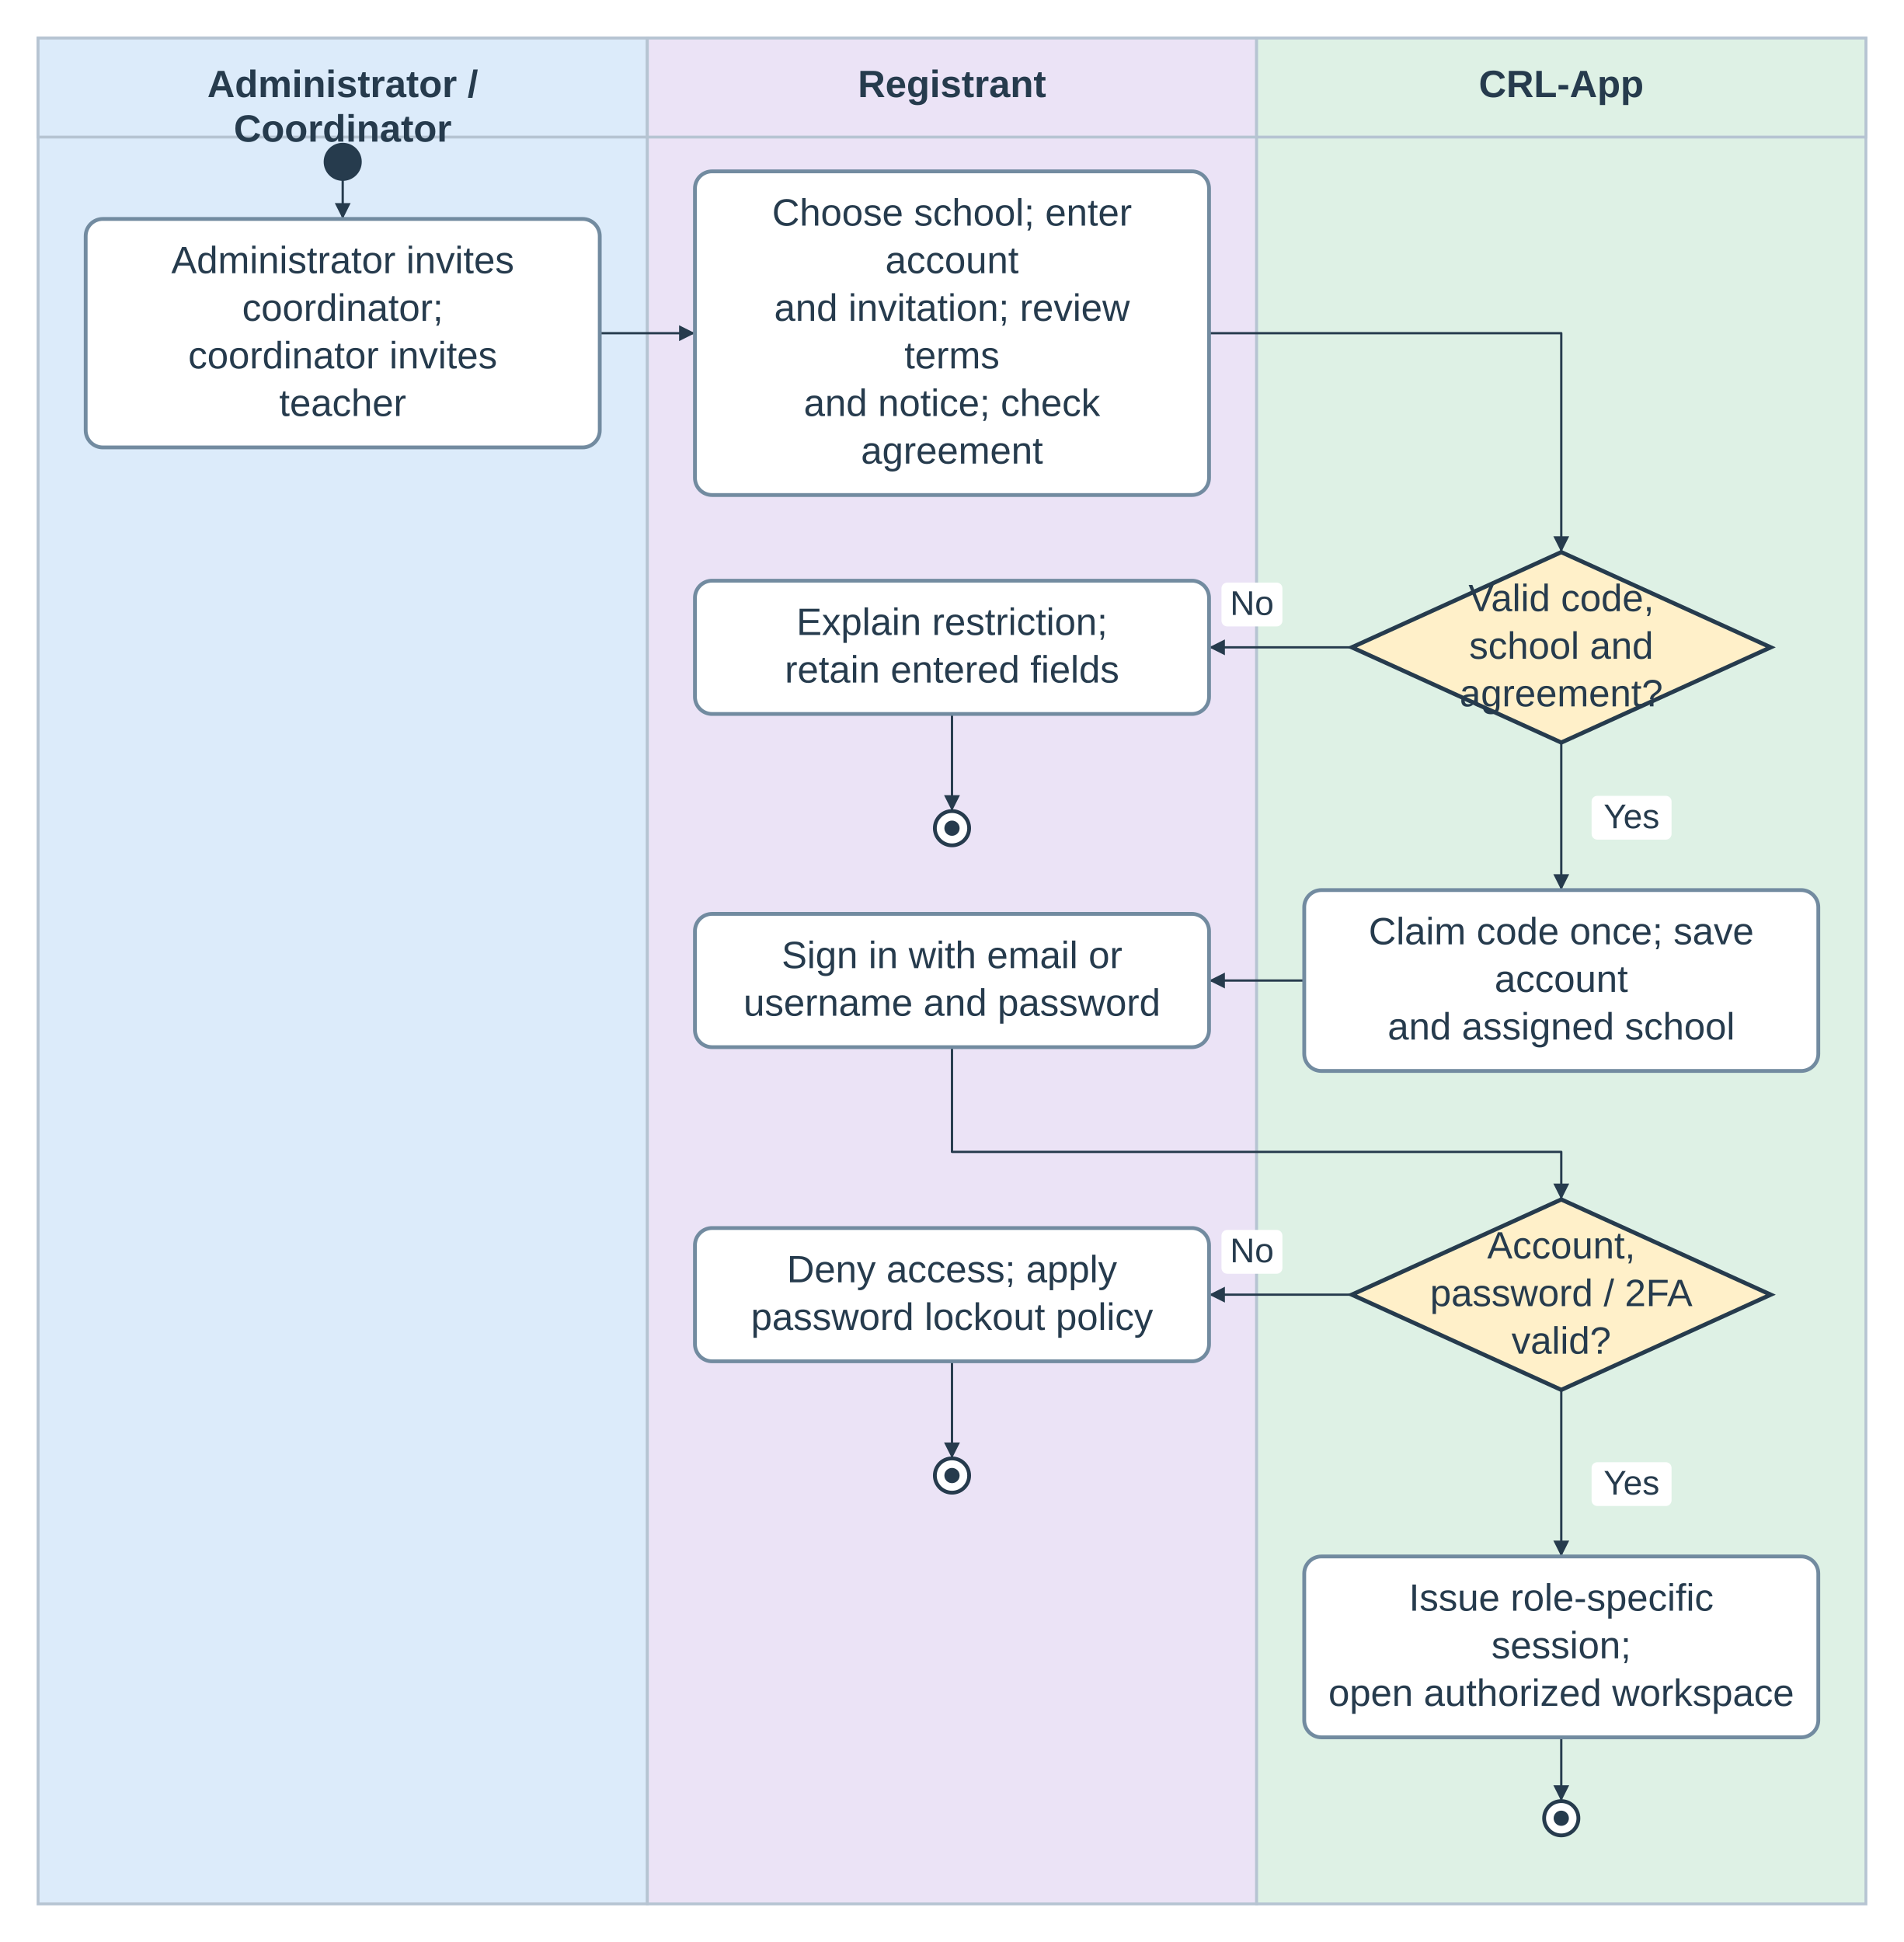
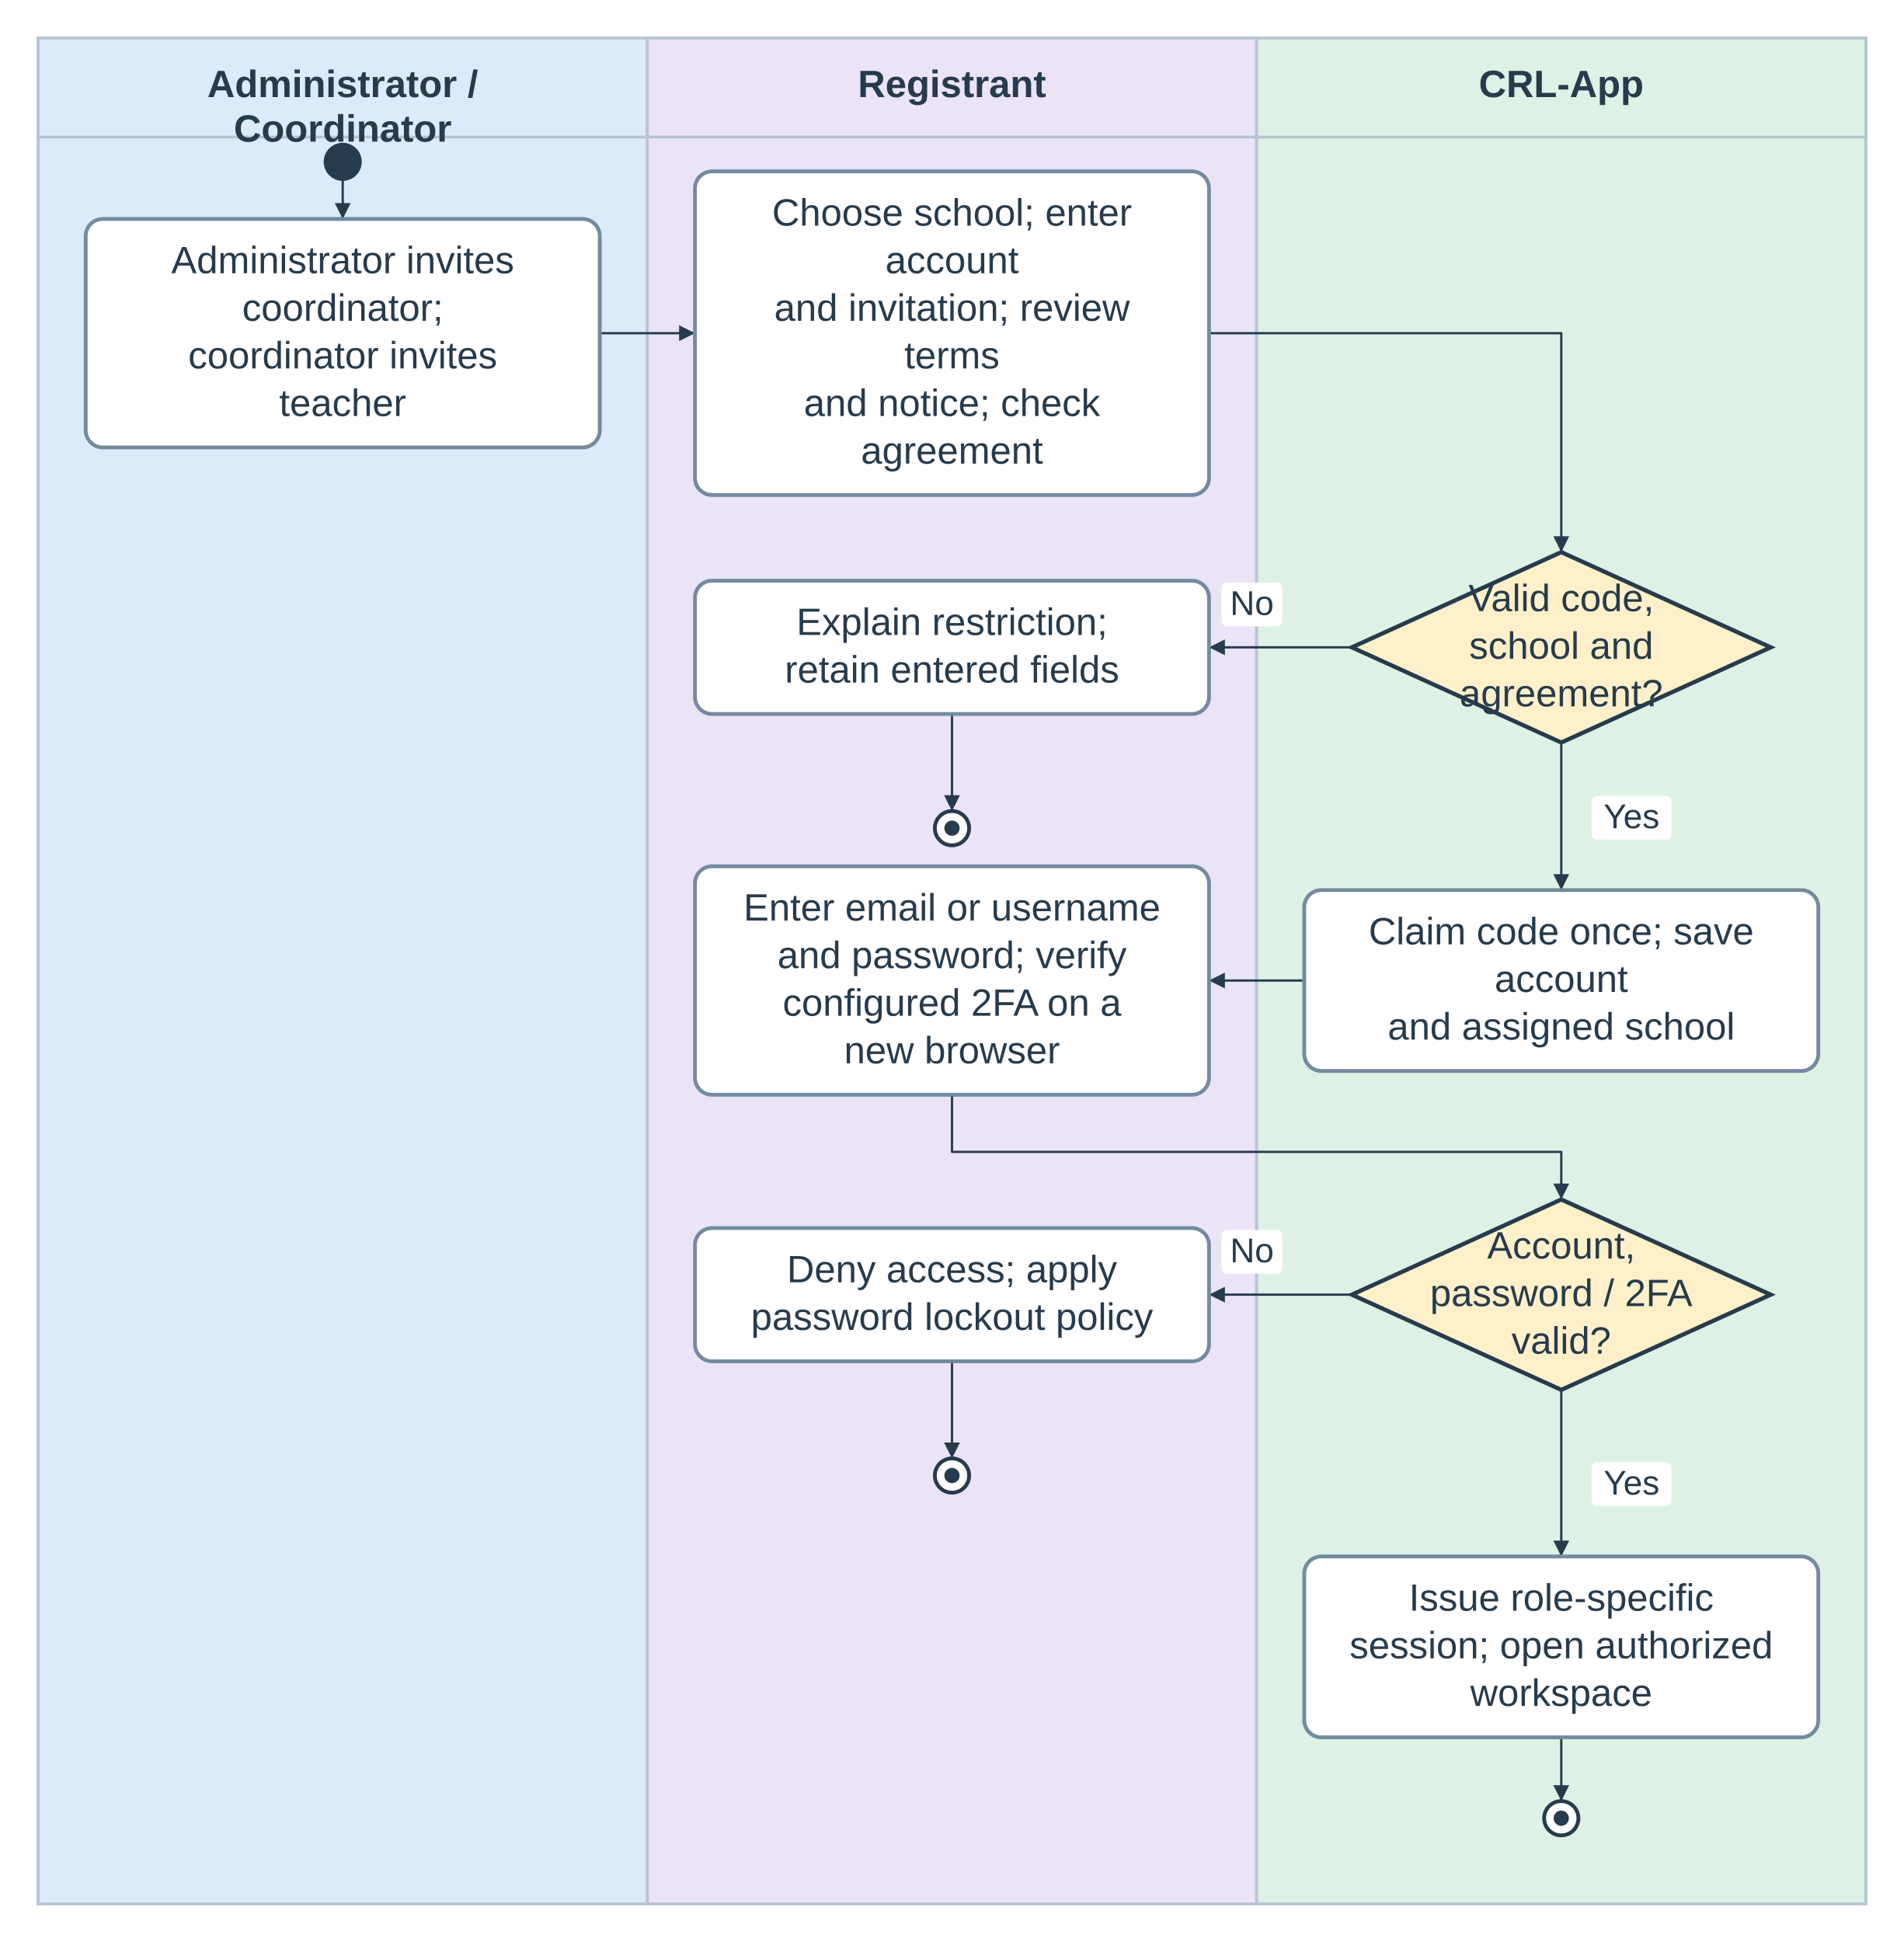
<svg xmlns="http://www.w3.org/2000/svg" width="1000" height="1020" viewBox="0 0 1000 1020">
  <rect width="100%" height="100%" fill="white" />
  <defs>
    <marker id="arrow" viewBox="0 0 12 12" refX="11" refY="6" markerWidth="10" markerHeight="10" markerUnits="userSpaceOnUse" orient="auto-start-reverse">
      <path d="M1,1 L11,6 L1,11 Z" fill="#263b4d" />
    </marker>
  </defs>
  <rect x="20.0" y="20" width="320.0" height="980" rx="0" fill="#dcebfa" stroke="#b6c4d2" stroke-width="1.5" />
  <rect x="20.0" y="20" width="320.0" height="52" rx="0" fill="#dcebfa" stroke="#b6c4d2" stroke-width="1.5" />
  <rect x="340.0" y="20" width="320.0" height="980" rx="0" fill="#ebe3f6" stroke="#b6c4d2" stroke-width="1.5" />
  <rect x="340.0" y="20" width="320.0" height="52" rx="0" fill="#ebe3f6" stroke="#b6c4d2" stroke-width="1.5" />
  <rect x="660.0" y="20" width="320.0" height="980" rx="0" fill="#def1e5" stroke="#b6c4d2" stroke-width="1.5" />
  <rect x="660.0" y="20" width="320.0" height="52" rx="0" fill="#def1e5" stroke="#b6c4d2" stroke-width="1.5" />
  <polyline points="180.0,94.0 180.0,115.0" fill="none" stroke="#263b4d" stroke-width="1.2" stroke-linejoin="round" marker-end="url(#arrow)" />
  <polyline points="315.0,175.0 365.0,175.0" fill="none" stroke="#263b4d" stroke-width="1.2" stroke-linejoin="round" marker-end="url(#arrow)" />
  <polyline points="635.0,175.0 820.0,175 820.0,290.0" fill="none" stroke="#263b4d" stroke-width="1.2" stroke-linejoin="round" marker-end="url(#arrow)" />
  <polyline points="710.0,340.0 635.0,340.0" fill="none" stroke="#263b4d" stroke-width="1.2" stroke-linejoin="round" marker-end="url(#arrow)" />
  <polyline points="500.0,375.0 500.0,426.0" fill="none" stroke="#263b4d" stroke-width="1.2" stroke-linejoin="round" marker-end="url(#arrow)" />
  <polyline points="820.0,390.0 820.0,467.5" fill="none" stroke="#263b4d" stroke-width="1.2" stroke-linejoin="round" marker-end="url(#arrow)" />
  <polyline points="685.0,515.0 635.0,515.0" fill="none" stroke="#263b4d" stroke-width="1.2" stroke-linejoin="round" marker-end="url(#arrow)" />
-   <polyline points="500.0,550.0 500.0,605 820.0,605 820.0,630.0" fill="none" stroke="#263b4d" stroke-width="1.2" stroke-linejoin="round" marker-end="url(#arrow)" />
+   <polyline points="500.0,575.0 500.0,605 820.0,605 820.0,630.0" fill="none" stroke="#263b4d" stroke-width="1.2" stroke-linejoin="round" marker-end="url(#arrow)" />
  <polyline points="710.0,680.0 635.0,680.0" fill="none" stroke="#263b4d" stroke-width="1.2" stroke-linejoin="round" marker-end="url(#arrow)" />
  <polyline points="500.0,715.0 500.0,766.0" fill="none" stroke="#263b4d" stroke-width="1.2" stroke-linejoin="round" marker-end="url(#arrow)" />
  <polyline points="820.0,730.0 820.0,817.5" fill="none" stroke="#263b4d" stroke-width="1.2" stroke-linejoin="round" marker-end="url(#arrow)" />
  <polyline points="820.0,912.5 820.0,946.0" fill="none" stroke="#263b4d" stroke-width="1.2" stroke-linejoin="round" marker-end="url(#arrow)" />
  <text x="180.0" y="51.0" text-anchor="middle" font-family="Arial,sans-serif" font-size="20" fill="#263b4d" font-weight="bold">Administrator /</text>
  <text x="180.0" y="74.4" text-anchor="middle" font-family="Arial,sans-serif" font-size="20" fill="#263b4d" font-weight="bold">Coordinator</text>
  <text x="500.0" y="51.0" text-anchor="middle" font-family="Arial,sans-serif" font-size="20" fill="#263b4d" font-weight="bold">Registrant</text>
  <text x="820.0" y="51.0" text-anchor="middle" font-family="Arial,sans-serif" font-size="20" fill="#263b4d" font-weight="bold">CRL-App</text>
  <circle cx="180" cy="85" r="9.0" fill="#263b4d" stroke="#263b4d" stroke-width="2" />
  <rect x="45.0" y="115.0" width="270" height="120" rx="9" fill="white" stroke="#728ba0" stroke-width="2" />
  <text x="180" y="143.5" text-anchor="middle" font-family="Arial,sans-serif" font-size="20" fill="#263b4d">Administrator invites</text>
  <text x="180" y="168.5" text-anchor="middle" font-family="Arial,sans-serif" font-size="20" fill="#263b4d">coordinator;</text>
  <text x="180" y="193.5" text-anchor="middle" font-family="Arial,sans-serif" font-size="20" fill="#263b4d">coordinator invites</text>
  <text x="180" y="218.5" text-anchor="middle" font-family="Arial,sans-serif" font-size="20" fill="#263b4d">teacher</text>
  <rect x="365.0" y="90.0" width="270" height="170" rx="9" fill="white" stroke="#728ba0" stroke-width="2" />
  <text x="500" y="118.5" text-anchor="middle" font-family="Arial,sans-serif" font-size="20" fill="#263b4d">Choose school; enter</text>
  <text x="500" y="143.5" text-anchor="middle" font-family="Arial,sans-serif" font-size="20" fill="#263b4d">account</text>
  <text x="500" y="168.5" text-anchor="middle" font-family="Arial,sans-serif" font-size="20" fill="#263b4d">and invitation; review</text>
  <text x="500" y="193.5" text-anchor="middle" font-family="Arial,sans-serif" font-size="20" fill="#263b4d">terms</text>
  <text x="500" y="218.5" text-anchor="middle" font-family="Arial,sans-serif" font-size="20" fill="#263b4d">and notice; check</text>
  <text x="500" y="243.5" text-anchor="middle" font-family="Arial,sans-serif" font-size="20" fill="#263b4d">agreement</text>
  <polygon points="820,290.0 930.0,340 820,390.0 710.0,340" fill="#fff0c9" stroke="#263b4d" stroke-width="2.2" />
  <text x="820" y="321.0" text-anchor="middle" font-family="Arial,sans-serif" font-size="20" fill="#263b4d">Valid code,</text>
  <text x="820" y="346.0" text-anchor="middle" font-family="Arial,sans-serif" font-size="20" fill="#263b4d">school and</text>
  <text x="820" y="371.0" text-anchor="middle" font-family="Arial,sans-serif" font-size="20" fill="#263b4d">agreement?</text>
  <rect x="365.0" y="305.0" width="270" height="70" rx="9" fill="white" stroke="#728ba0" stroke-width="2" />
  <text x="500" y="333.5" text-anchor="middle" font-family="Arial,sans-serif" font-size="20" fill="#263b4d">Explain restriction;</text>
  <text x="500" y="358.5" text-anchor="middle" font-family="Arial,sans-serif" font-size="20" fill="#263b4d">retain entered fields</text>
  <circle cx="500" cy="435" r="9.0" fill="white" stroke="#263b4d" stroke-width="2" />
  <circle cx="500" cy="435" r="4.0" fill="#263b4d" />
  <rect x="685.0" y="467.5" width="270" height="95" rx="9" fill="white" stroke="#728ba0" stroke-width="2" />
  <text x="820" y="496.0" text-anchor="middle" font-family="Arial,sans-serif" font-size="20" fill="#263b4d">Claim code once; save</text>
  <text x="820" y="521.0" text-anchor="middle" font-family="Arial,sans-serif" font-size="20" fill="#263b4d">account</text>
  <text x="820" y="546.0" text-anchor="middle" font-family="Arial,sans-serif" font-size="20" fill="#263b4d">and assigned school</text>
-   <rect x="365.0" y="480.0" width="270" height="70" rx="9" fill="white" stroke="#728ba0" stroke-width="2" />
-   <text x="500" y="508.5" text-anchor="middle" font-family="Arial,sans-serif" font-size="20" fill="#263b4d">Sign in with email or</text>
-   <text x="500" y="533.5" text-anchor="middle" font-family="Arial,sans-serif" font-size="20" fill="#263b4d">username and password</text>
+   <rect x="365.0" y="455.0" width="270" height="120" rx="9" fill="white" stroke="#728ba0" stroke-width="2" />
+   <text x="500" y="483.5" text-anchor="middle" font-family="Arial,sans-serif" font-size="20" fill="#263b4d">Enter email or username</text>
+   <text x="500" y="508.5" text-anchor="middle" font-family="Arial,sans-serif" font-size="20" fill="#263b4d">and password; verify</text>
+   <text x="500" y="533.5" text-anchor="middle" font-family="Arial,sans-serif" font-size="20" fill="#263b4d">configured 2FA on a</text>
+   <text x="500" y="558.5" text-anchor="middle" font-family="Arial,sans-serif" font-size="20" fill="#263b4d">new browser</text>
  <polygon points="820,630.0 930.0,680 820,730.0 710.0,680" fill="#fff0c9" stroke="#263b4d" stroke-width="2.2" />
  <text x="820" y="661.0" text-anchor="middle" font-family="Arial,sans-serif" font-size="20" fill="#263b4d">Account,</text>
  <text x="820" y="686.0" text-anchor="middle" font-family="Arial,sans-serif" font-size="20" fill="#263b4d">password / 2FA</text>
  <text x="820" y="711.0" text-anchor="middle" font-family="Arial,sans-serif" font-size="20" fill="#263b4d">valid?</text>
  <rect x="365.0" y="645.0" width="270" height="70" rx="9" fill="white" stroke="#728ba0" stroke-width="2" />
  <text x="500" y="673.5" text-anchor="middle" font-family="Arial,sans-serif" font-size="20" fill="#263b4d">Deny access; apply</text>
  <text x="500" y="698.5" text-anchor="middle" font-family="Arial,sans-serif" font-size="20" fill="#263b4d">password lockout policy</text>
  <circle cx="500" cy="775" r="9.0" fill="white" stroke="#263b4d" stroke-width="2" />
  <circle cx="500" cy="775" r="4.0" fill="#263b4d" />
  <rect x="685.0" y="817.5" width="270" height="95" rx="9" fill="white" stroke="#728ba0" stroke-width="2" />
  <text x="820" y="846.0" text-anchor="middle" font-family="Arial,sans-serif" font-size="20" fill="#263b4d">Issue role-specific</text>
-   <text x="820" y="871.0" text-anchor="middle" font-family="Arial,sans-serif" font-size="20" fill="#263b4d">session;</text>
-   <text x="820" y="896.0" text-anchor="middle" font-family="Arial,sans-serif" font-size="20" fill="#263b4d">open authorized workspace</text>
+   <text x="820" y="871.0" text-anchor="middle" font-family="Arial,sans-serif" font-size="20" fill="#263b4d">session; open authorized</text>
+   <text x="820" y="896.0" text-anchor="middle" font-family="Arial,sans-serif" font-size="20" fill="#263b4d">workspace</text>
  <circle cx="820" cy="955" r="9.0" fill="white" stroke="#263b4d" stroke-width="2" />
  <circle cx="820" cy="955" r="4.0" fill="#263b4d" />
  <rect x="641.538" y="306" width="32" height="23" rx="3" fill="white" />
  <text x="657.538" y="323" text-anchor="middle" font-family="Arial,sans-serif" font-size="18" fill="#263b4d">No</text>
  <rect x="835.923" y="418" width="42" height="23" rx="3" fill="white" />
  <text x="856.923" y="435" text-anchor="middle" font-family="Arial,sans-serif" font-size="18" fill="#263b4d">Yes</text>
  <rect x="641.538" y="646" width="32" height="23" rx="3" fill="white" />
  <text x="657.538" y="663" text-anchor="middle" font-family="Arial,sans-serif" font-size="18" fill="#263b4d">No</text>
  <rect x="835.923" y="768" width="42" height="23" rx="3" fill="white" />
  <text x="856.923" y="785" text-anchor="middle" font-family="Arial,sans-serif" font-size="18" fill="#263b4d">Yes</text>
</svg>
